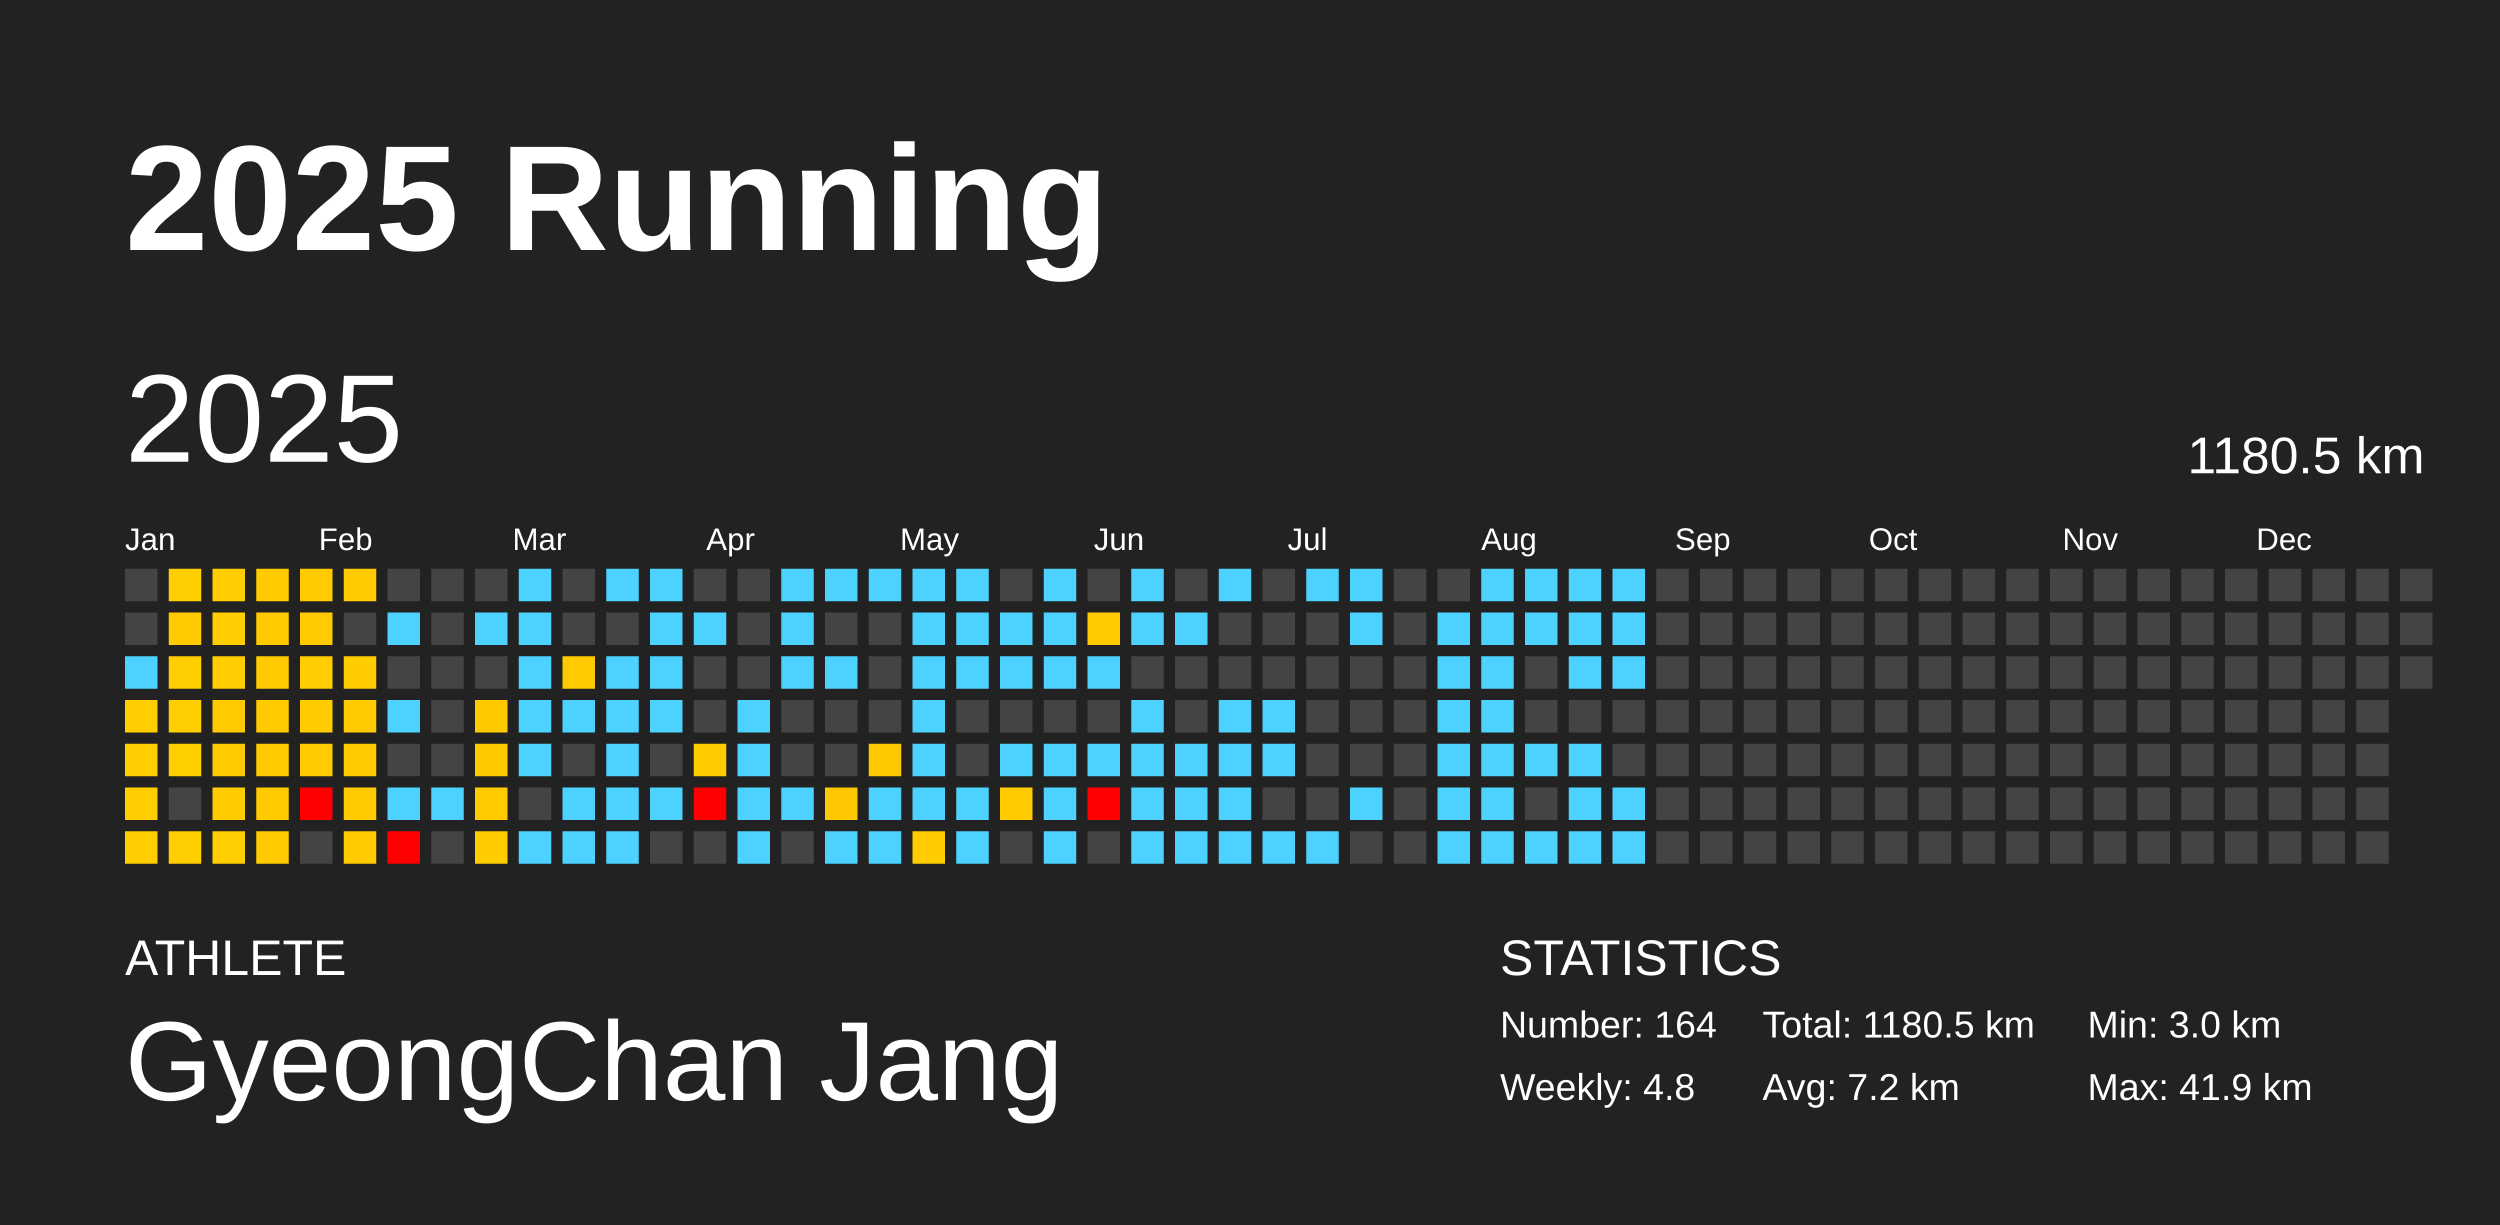
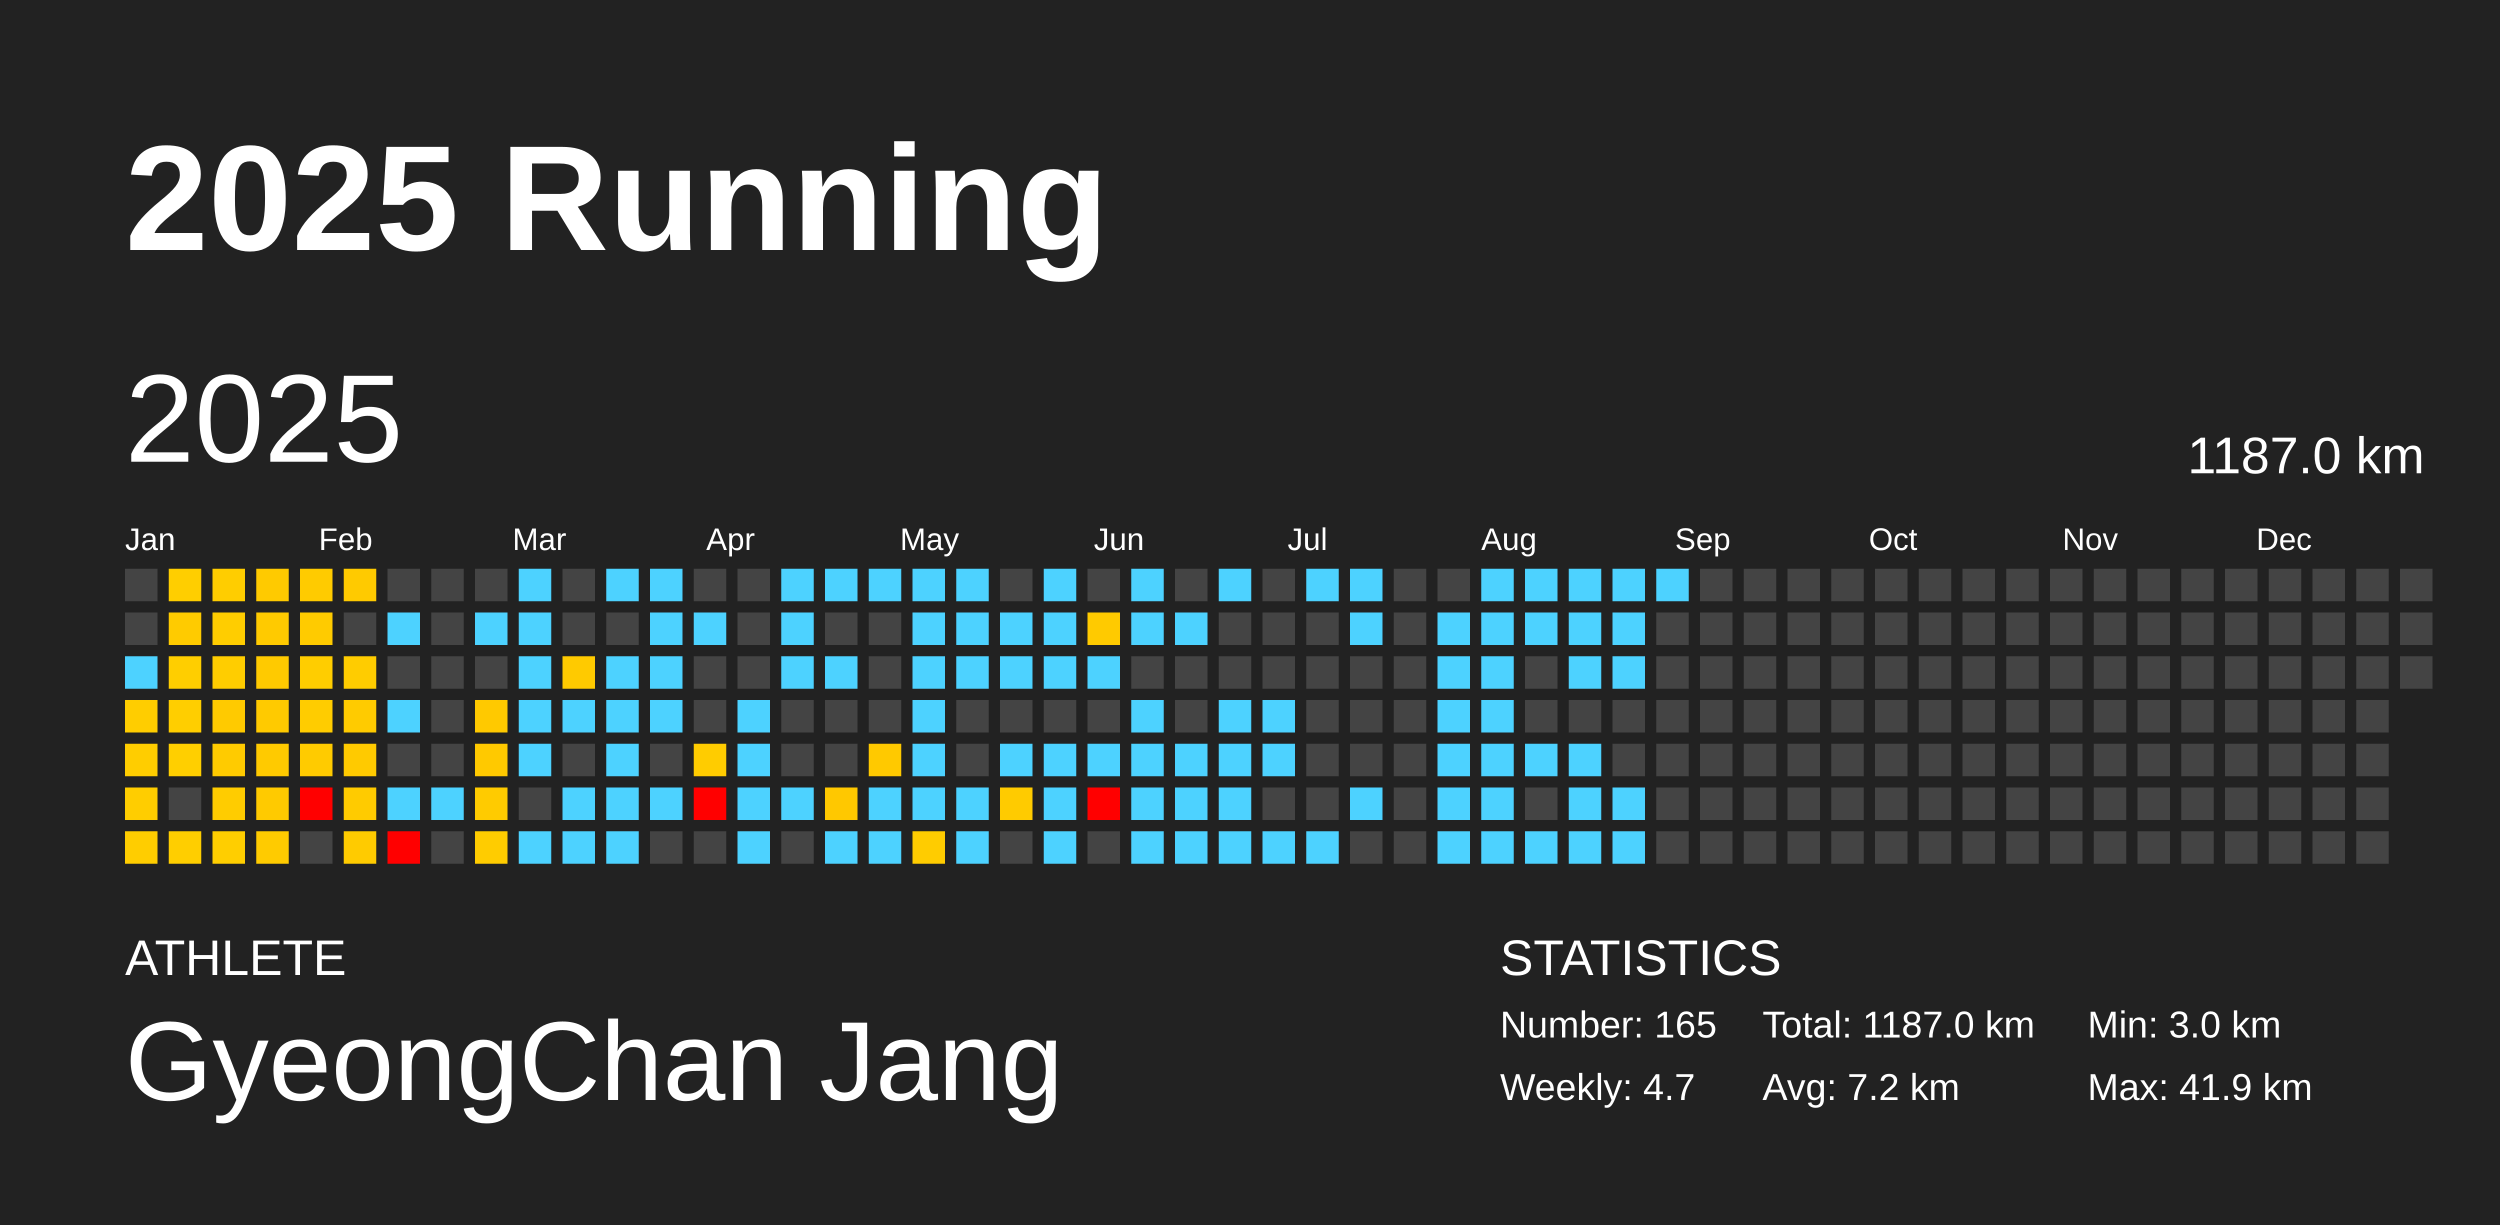
<svg xmlns="http://www.w3.org/2000/svg" baseProfile="full" height="98mm" version="1.1" viewBox="0,0,200,98" width="200mm">
  <defs />
  <rect fill="#222222" height="98" width="200" x="0" y="0" />
  <text fill="#FFFFFF" style="font-size:12px; font-family:Arial; font-weight:bold;" x="10" y="20">2025 Running</text>
  <text fill="#FFFFFF" style="font-size:4px; font-family:Arial" x="10" y="78">ATHLETE</text>
  <text fill="#FFFFFF" style="font-size:9px; font-family:Arial" x="10" y="88">GyeongChan Jang</text>
  <text fill="#FFFFFF" style="font-size:4px; font-family:Arial" x="120" y="78">STATISTICS</text>
-   <text fill="#FFFFFF" style="font-size:3px; font-family:Arial" x="120" y="83">Number: 164</text>
-   <text fill="#FFFFFF" style="font-size:3px; font-family:Arial" x="120" y="88">Weekly: 4.8</text>
-   <text fill="#FFFFFF" style="font-size:3px; font-family:Arial" x="141" y="83">Total: 1180.5 km</text>
+   <text fill="#FFFFFF" style="font-size:3px; font-family:Arial" x="120" y="83">Number: 165</text>
+   <text fill="#FFFFFF" style="font-size:3px; font-family:Arial" x="120" y="88">Weekly: 4.7</text>
+   <text fill="#FFFFFF" style="font-size:3px; font-family:Arial" x="141" y="83">Total: 1187.0 km</text>
  <text fill="#FFFFFF" style="font-size:3px; font-family:Arial" x="141" y="88">Avg: 7.2 km</text>
  <text fill="#FFFFFF" style="font-size:3px; font-family:Arial" x="167" y="83">Min: 3.0 km</text>
  <text fill="#FFFFFF" style="font-size:3px; font-family:Arial" x="167" y="88">Max: 41.9 km</text>
  <text dominant-baseline="hanging" fill="#FFFFFF" style="font-size:10.0px; font-family:Arial;" x="10" y="30">2025</text>
-   <text dominant-baseline="hanging" fill="#FFFFFF" style="font-size:4.125px; font-family:Arial;" x="175" y="35">1180.5 km</text>
+   <text dominant-baseline="hanging" fill="#FFFFFF" style="font-size:4.125px; font-family:Arial;" x="175" y="35">1187.0 km</text>
  <text fill="#FFFFFF" style="font-size:2.5px; font-family:Arial" x="10.0" y="44">Jan</text>
  <text fill="#FFFFFF" style="font-size:2.5px; font-family:Arial" x="25.5" y="44">Feb</text>
  <text fill="#FFFFFF" style="font-size:2.5px; font-family:Arial" x="41.0" y="44">Mar</text>
  <text fill="#FFFFFF" style="font-size:2.5px; font-family:Arial" x="56.5" y="44">Apr</text>
  <text fill="#FFFFFF" style="font-size:2.5px; font-family:Arial" x="72.0" y="44">May</text>
  <text fill="#FFFFFF" style="font-size:2.5px; font-family:Arial" x="87.5" y="44">Jun</text>
  <text fill="#FFFFFF" style="font-size:2.5px; font-family:Arial" x="103.0" y="44">Jul</text>
  <text fill="#FFFFFF" style="font-size:2.5px; font-family:Arial" x="118.5" y="44">Aug</text>
  <text fill="#FFFFFF" style="font-size:2.5px; font-family:Arial" x="134.0" y="44">Sep</text>
  <text fill="#FFFFFF" style="font-size:2.5px; font-family:Arial" x="149.5" y="44">Oct</text>
  <text fill="#FFFFFF" style="font-size:2.5px; font-family:Arial" x="165.0" y="44">Nov</text>
  <text fill="#FFFFFF" style="font-size:2.5px; font-family:Arial" x="180.5" y="44">Dec</text>
  <rect fill="#444444" height="2.6" width="2.6" x="10.0" y="45.5" />
  <rect fill="#444444" height="2.6" width="2.6" x="10.0" y="49.0" />
  <rect fill="#4dd2ff" height="2.6" width="2.6" x="10.0" y="52.5" />
  <rect fill="#ffcd00" height="2.6" width="2.6" x="10.0" y="56.0" />
  <rect fill="#ffcd00" height="2.6" width="2.6" x="10.0" y="59.5" />
  <rect fill="#ffcd00" height="2.6" width="2.6" x="10.0" y="63.0" />
  <rect fill="#ffcd00" height="2.6" width="2.6" x="10.0" y="66.5" />
  <rect fill="#ffce00" height="2.6" width="2.6" x="13.5" y="45.5" />
  <rect fill="#ffcb00" height="2.6" width="2.6" x="13.5" y="49.0" />
  <rect fill="#ffce00" height="2.6" width="2.6" x="13.5" y="52.5" />
  <rect fill="#ffce00" height="2.6" width="2.6" x="13.5" y="56.0" />
  <rect fill="#ffcf00" height="2.6" width="2.6" x="13.5" y="59.5" />
  <rect fill="#444444" height="2.6" width="2.6" x="13.5" y="63.0" />
  <rect fill="#ffce00" height="2.6" width="2.6" x="13.5" y="66.5" />
  <rect fill="#ffcd00" height="2.6" width="2.6" x="17.0" y="45.5" />
  <rect fill="#ffcd00" height="2.6" width="2.6" x="17.0" y="49.0" />
  <rect fill="#ffcd00" height="2.6" width="2.6" x="17.0" y="52.5" />
  <rect fill="#ffca00" height="2.6" width="2.6" x="17.0" y="56.0" />
  <rect fill="#ffcb00" height="2.6" width="2.6" x="17.0" y="59.5" />
  <rect fill="#ffcc00" height="2.6" width="2.6" x="17.0" y="63.0" />
  <rect fill="#ffce00" height="2.6" width="2.6" x="17.0" y="66.5" />
  <rect fill="#ffca00" height="2.6" width="2.6" x="20.5" y="45.5" />
  <rect fill="#ffca00" height="2.6" width="2.6" x="20.5" y="49.0" />
  <rect fill="#ffca00" height="2.6" width="2.6" x="20.5" y="52.5" />
  <rect fill="#ffca00" height="2.6" width="2.6" x="20.5" y="56.0" />
  <rect fill="#ffca00" height="2.6" width="2.6" x="20.5" y="59.5" />
  <rect fill="#ffca00" height="2.6" width="2.6" x="20.5" y="63.0" />
  <rect fill="#ffcb00" height="2.6" width="2.6" x="20.5" y="66.5" />
  <rect fill="#ffcb00" height="2.6" width="2.6" x="24.0" y="45.5" />
  <rect fill="#ffcb00" height="2.6" width="2.6" x="24.0" y="49.0" />
  <rect fill="#ffcd00" height="2.6" width="2.6" x="24.0" y="52.5" />
  <rect fill="#ffcc00" height="2.6" width="2.6" x="24.0" y="56.0" />
  <rect fill="#ffcb00" height="2.6" width="2.6" x="24.0" y="59.5" />
  <rect fill="red" height="2.6" width="2.6" x="24.0" y="63.0" />
  <rect fill="#444444" height="2.6" width="2.6" x="24.0" y="66.5" />
  <rect fill="#ffca00" height="2.6" width="2.6" x="27.5" y="45.5" />
  <rect fill="#444444" height="2.6" width="2.6" x="27.5" y="49.0" />
  <rect fill="#ffcc00" height="2.6" width="2.6" x="27.5" y="52.5" />
  <rect fill="#ffcb00" height="2.6" width="2.6" x="27.5" y="56.0" />
  <rect fill="#ffca00" height="2.6" width="2.6" x="27.5" y="59.5" />
  <rect fill="#ffcb00" height="2.6" width="2.6" x="27.5" y="63.0" />
  <rect fill="#ffcb00" height="2.6" width="2.6" x="27.5" y="66.5" />
  <rect fill="#444444" height="2.6" width="2.6" x="31.0" y="45.5" />
  <rect fill="#4dd2ff" height="2.6" width="2.6" x="31.0" y="49.0" />
  <rect fill="#444444" height="2.6" width="2.6" x="31.0" y="52.5" />
  <rect fill="#4dd2ff" height="2.6" width="2.6" x="31.0" y="56.0" />
  <rect fill="#444444" height="2.6" width="2.6" x="31.0" y="59.5" />
  <rect fill="#4dd2ff" height="2.6" width="2.6" x="31.0" y="63.0" />
  <rect fill="red" height="2.6" width="2.6" x="31.0" y="66.5" />
  <rect fill="#444444" height="2.6" width="2.6" x="34.5" y="45.5" />
  <rect fill="#444444" height="2.6" width="2.6" x="34.5" y="49.0" />
  <rect fill="#444444" height="2.6" width="2.6" x="34.5" y="52.5" />
  <rect fill="#444444" height="2.6" width="2.6" x="34.5" y="56.0" />
  <rect fill="#444444" height="2.6" width="2.6" x="34.5" y="59.5" />
  <rect fill="#4dd2ff" height="2.6" width="2.6" x="34.5" y="63.0" />
  <rect fill="#444444" height="2.6" width="2.6" x="34.5" y="66.5" />
  <rect fill="#444444" height="2.6" width="2.6" x="38.0" y="45.5" />
  <rect fill="#4dd2ff" height="2.6" width="2.6" x="38.0" y="49.0" />
  <rect fill="#444444" height="2.6" width="2.6" x="38.0" y="52.5" />
  <rect fill="#ffc900" height="2.6" width="2.6" x="38.0" y="56.0" />
  <rect fill="#ffc900" height="2.6" width="2.6" x="38.0" y="59.5" />
  <rect fill="#ffcb00" height="2.6" width="2.6" x="38.0" y="63.0" />
  <rect fill="#ffcc00" height="2.6" width="2.6" x="38.0" y="66.5" />
  <rect fill="#4dd2ff" height="2.6" width="2.6" x="41.5" y="45.5" />
  <rect fill="#4dd2ff" height="2.6" width="2.6" x="41.5" y="49.0" />
  <rect fill="#4dd2ff" height="2.6" width="2.6" x="41.5" y="52.5" />
  <rect fill="#4dd2ff" height="2.6" width="2.6" x="41.5" y="56.0" />
  <rect fill="#4dd2ff" height="2.6" width="2.6" x="41.5" y="59.5" />
  <rect fill="#444444" height="2.6" width="2.6" x="41.5" y="63.0" />
  <rect fill="#4dd2ff" height="2.6" width="2.6" x="41.5" y="66.5" />
  <rect fill="#444444" height="2.6" width="2.6" x="45.0" y="45.5" />
  <rect fill="#444444" height="2.6" width="2.6" x="45.0" y="49.0" />
  <rect fill="#ffca00" height="2.6" width="2.6" x="45.0" y="52.5" />
  <rect fill="#4dd2ff" height="2.6" width="2.6" x="45.0" y="56.0" />
  <rect fill="#444444" height="2.6" width="2.6" x="45.0" y="59.5" />
  <rect fill="#4dd2ff" height="2.6" width="2.6" x="45.0" y="63.0" />
  <rect fill="#4dd2ff" height="2.6" width="2.6" x="45.0" y="66.5" />
  <rect fill="#4dd2ff" height="2.6" width="2.6" x="48.5" y="45.5" />
  <rect fill="#444444" height="2.6" width="2.6" x="48.5" y="49.0" />
  <rect fill="#4dd2ff" height="2.6" width="2.6" x="48.5" y="52.5" />
  <rect fill="#4dd2ff" height="2.6" width="2.6" x="48.5" y="56.0" />
  <rect fill="#4dd2ff" height="2.6" width="2.6" x="48.5" y="59.5" />
  <rect fill="#4dd2ff" height="2.6" width="2.6" x="48.5" y="63.0" />
  <rect fill="#4dd2ff" height="2.6" width="2.6" x="48.5" y="66.5" />
  <rect fill="#4dd2ff" height="2.6" width="2.6" x="52.0" y="45.5" />
  <rect fill="#4dd2ff" height="2.6" width="2.6" x="52.0" y="49.0" />
  <rect fill="#4dd2ff" height="2.6" width="2.6" x="52.0" y="52.5" />
  <rect fill="#4dd2ff" height="2.6" width="2.6" x="52.0" y="56.0" />
  <rect fill="#444444" height="2.6" width="2.6" x="52.0" y="59.5" />
  <rect fill="#4dd2ff" height="2.6" width="2.6" x="52.0" y="63.0" />
  <rect fill="#444444" height="2.6" width="2.6" x="52.0" y="66.5" />
  <rect fill="#444444" height="2.6" width="2.6" x="55.5" y="45.5" />
  <rect fill="#4dd2ff" height="2.6" width="2.6" x="55.5" y="49.0" />
  <rect fill="#444444" height="2.6" width="2.6" x="55.5" y="52.5" />
  <rect fill="#444444" height="2.6" width="2.6" x="55.5" y="56.0" />
  <rect fill="#ffcc00" height="2.6" width="2.6" x="55.5" y="59.5" />
  <rect fill="red" height="2.6" width="2.6" x="55.5" y="63.0" />
  <rect fill="#444444" height="2.6" width="2.6" x="55.5" y="66.5" />
  <rect fill="#444444" height="2.6" width="2.6" x="59.0" y="45.5" />
  <rect fill="#444444" height="2.6" width="2.6" x="59.0" y="49.0" />
  <rect fill="#444444" height="2.6" width="2.6" x="59.0" y="52.5" />
  <rect fill="#4dd2ff" height="2.6" width="2.6" x="59.0" y="56.0" />
  <rect fill="#4dd2ff" height="2.6" width="2.6" x="59.0" y="59.5" />
  <rect fill="#4dd2ff" height="2.6" width="2.6" x="59.0" y="63.0" />
  <rect fill="#4dd2ff" height="2.6" width="2.6" x="59.0" y="66.5" />
  <rect fill="#4dd2ff" height="2.6" width="2.6" x="62.5" y="45.5" />
  <rect fill="#4dd2ff" height="2.6" width="2.6" x="62.5" y="49.0" />
  <rect fill="#4dd2ff" height="2.6" width="2.6" x="62.5" y="52.5" />
  <rect fill="#444444" height="2.6" width="2.6" x="62.5" y="56.0" />
  <rect fill="#444444" height="2.6" width="2.6" x="62.5" y="59.5" />
  <rect fill="#4dd2ff" height="2.6" width="2.6" x="62.5" y="63.0" />
  <rect fill="#444444" height="2.6" width="2.6" x="62.5" y="66.5" />
  <rect fill="#4dd2ff" height="2.6" width="2.6" x="66.0" y="45.5" />
  <rect fill="#444444" height="2.6" width="2.6" x="66.0" y="49.0" />
  <rect fill="#4dd2ff" height="2.6" width="2.6" x="66.0" y="52.5" />
  <rect fill="#444444" height="2.6" width="2.6" x="66.0" y="56.0" />
  <rect fill="#444444" height="2.6" width="2.6" x="66.0" y="59.5" />
  <rect fill="#ffc800" height="2.6" width="2.6" x="66.0" y="63.0" />
  <rect fill="#4dd2ff" height="2.6" width="2.6" x="66.0" y="66.5" />
  <rect fill="#4dd2ff" height="2.6" width="2.6" x="69.5" y="45.5" />
  <rect fill="#444444" height="2.6" width="2.6" x="69.5" y="49.0" />
  <rect fill="#444444" height="2.6" width="2.6" x="69.5" y="52.5" />
  <rect fill="#444444" height="2.6" width="2.6" x="69.5" y="56.0" />
  <rect fill="#ffc900" height="2.6" width="2.6" x="69.5" y="59.5" />
  <rect fill="#4dd2ff" height="2.6" width="2.6" x="69.5" y="63.0" />
  <rect fill="#4dd2ff" height="2.6" width="2.6" x="69.5" y="66.5" />
  <rect fill="#4dd2ff" height="2.6" width="2.6" x="73.0" y="45.5" />
  <rect fill="#4dd2ff" height="2.6" width="2.6" x="73.0" y="49.0" />
  <rect fill="#4dd2ff" height="2.6" width="2.6" x="73.0" y="52.5" />
  <rect fill="#4dd2ff" height="2.6" width="2.6" x="73.0" y="56.0" />
  <rect fill="#4dd2ff" height="2.6" width="2.6" x="73.0" y="59.5" />
  <rect fill="#4dd2ff" height="2.6" width="2.6" x="73.0" y="63.0" />
  <rect fill="#ffcc00" height="2.6" width="2.6" x="73.0" y="66.5" />
  <rect fill="#4dd2ff" height="2.6" width="2.6" x="76.5" y="45.5" />
  <rect fill="#4dd2ff" height="2.6" width="2.6" x="76.5" y="49.0" />
  <rect fill="#4dd2ff" height="2.6" width="2.6" x="76.5" y="52.5" />
  <rect fill="#444444" height="2.6" width="2.6" x="76.5" y="56.0" />
  <rect fill="#444444" height="2.6" width="2.6" x="76.5" y="59.5" />
  <rect fill="#4dd2ff" height="2.6" width="2.6" x="76.5" y="63.0" />
  <rect fill="#4dd2ff" height="2.6" width="2.6" x="76.5" y="66.5" />
  <rect fill="#444444" height="2.6" width="2.6" x="80.0" y="45.5" />
  <rect fill="#4dd2ff" height="2.6" width="2.6" x="80.0" y="49.0" />
  <rect fill="#4dd2ff" height="2.6" width="2.6" x="80.0" y="52.5" />
  <rect fill="#444444" height="2.6" width="2.6" x="80.0" y="56.0" />
  <rect fill="#4dd2ff" height="2.6" width="2.6" x="80.0" y="59.5" />
  <rect fill="#ffcb00" height="2.6" width="2.6" x="80.0" y="63.0" />
  <rect fill="#444444" height="2.6" width="2.6" x="80.0" y="66.5" />
  <rect fill="#4dd2ff" height="2.6" width="2.6" x="83.5" y="45.5" />
  <rect fill="#4dd2ff" height="2.6" width="2.6" x="83.5" y="49.0" />
  <rect fill="#4dd2ff" height="2.6" width="2.6" x="83.5" y="52.5" />
  <rect fill="#444444" height="2.6" width="2.6" x="83.5" y="56.0" />
  <rect fill="#4dd2ff" height="2.6" width="2.6" x="83.5" y="59.5" />
  <rect fill="#4dd2ff" height="2.6" width="2.6" x="83.5" y="63.0" />
  <rect fill="#4dd2ff" height="2.6" width="2.6" x="83.5" y="66.5" />
  <rect fill="#444444" height="2.6" width="2.6" x="87.0" y="45.5" />
  <rect fill="#ffca00" height="2.6" width="2.6" x="87.0" y="49.0" />
  <rect fill="#4dd2ff" height="2.6" width="2.6" x="87.0" y="52.5" />
  <rect fill="#444444" height="2.6" width="2.6" x="87.0" y="56.0" />
  <rect fill="#4dd2ff" height="2.6" width="2.6" x="87.0" y="59.5" />
  <rect fill="red" height="2.6" width="2.6" x="87.0" y="63.0" />
  <rect fill="#444444" height="2.6" width="2.6" x="87.0" y="66.5" />
  <rect fill="#4dd2ff" height="2.6" width="2.6" x="90.5" y="45.5" />
  <rect fill="#4dd2ff" height="2.6" width="2.6" x="90.5" y="49.0" />
  <rect fill="#444444" height="2.6" width="2.6" x="90.5" y="52.5" />
  <rect fill="#4dd2ff" height="2.6" width="2.6" x="90.5" y="56.0" />
  <rect fill="#4dd2ff" height="2.6" width="2.6" x="90.5" y="59.5" />
  <rect fill="#4dd2ff" height="2.6" width="2.6" x="90.5" y="63.0" />
  <rect fill="#4dd2ff" height="2.6" width="2.6" x="90.5" y="66.5" />
  <rect fill="#444444" height="2.6" width="2.6" x="94.0" y="45.5" />
  <rect fill="#4dd2ff" height="2.6" width="2.6" x="94.0" y="49.0" />
  <rect fill="#444444" height="2.6" width="2.6" x="94.0" y="52.5" />
  <rect fill="#444444" height="2.6" width="2.6" x="94.0" y="56.0" />
  <rect fill="#4dd2ff" height="2.6" width="2.6" x="94.0" y="59.5" />
  <rect fill="#4dd2ff" height="2.6" width="2.6" x="94.0" y="63.0" />
  <rect fill="#4dd2ff" height="2.6" width="2.6" x="94.0" y="66.5" />
  <rect fill="#4dd2ff" height="2.6" width="2.6" x="97.5" y="45.5" />
  <rect fill="#444444" height="2.6" width="2.6" x="97.5" y="49.0" />
  <rect fill="#444444" height="2.6" width="2.6" x="97.5" y="52.5" />
  <rect fill="#4dd2ff" height="2.6" width="2.6" x="97.5" y="56.0" />
  <rect fill="#4dd2ff" height="2.6" width="2.6" x="97.5" y="59.5" />
  <rect fill="#4dd2ff" height="2.6" width="2.6" x="97.5" y="63.0" />
  <rect fill="#4dd2ff" height="2.6" width="2.6" x="97.5" y="66.5" />
  <rect fill="#444444" height="2.6" width="2.6" x="101.0" y="45.5" />
  <rect fill="#444444" height="2.6" width="2.6" x="101.0" y="49.0" />
  <rect fill="#444444" height="2.6" width="2.6" x="101.0" y="52.5" />
  <rect fill="#4dd2ff" height="2.6" width="2.6" x="101.0" y="56.0" />
  <rect fill="#4dd2ff" height="2.6" width="2.6" x="101.0" y="59.5" />
  <rect fill="#444444" height="2.6" width="2.6" x="101.0" y="63.0" />
  <rect fill="#4dd2ff" height="2.6" width="2.6" x="101.0" y="66.5" />
  <rect fill="#4dd2ff" height="2.6" width="2.6" x="104.5" y="45.5" />
  <rect fill="#444444" height="2.6" width="2.6" x="104.5" y="49.0" />
  <rect fill="#444444" height="2.6" width="2.6" x="104.5" y="52.5" />
  <rect fill="#444444" height="2.6" width="2.6" x="104.5" y="56.0" />
  <rect fill="#444444" height="2.6" width="2.6" x="104.5" y="59.5" />
  <rect fill="#444444" height="2.6" width="2.6" x="104.5" y="63.0" />
  <rect fill="#4dd2ff" height="2.6" width="2.6" x="104.5" y="66.5" />
  <rect fill="#4dd2ff" height="2.6" width="2.6" x="108.0" y="45.5" />
  <rect fill="#4dd2ff" height="2.6" width="2.6" x="108.0" y="49.0" />
  <rect fill="#444444" height="2.6" width="2.6" x="108.0" y="52.5" />
  <rect fill="#444444" height="2.6" width="2.6" x="108.0" y="56.0" />
  <rect fill="#444444" height="2.6" width="2.6" x="108.0" y="59.5" />
  <rect fill="#4dd2ff" height="2.6" width="2.6" x="108.0" y="63.0" />
  <rect fill="#444444" height="2.6" width="2.6" x="108.0" y="66.5" />
  <rect fill="#444444" height="2.6" width="2.6" x="111.5" y="45.5" />
  <rect fill="#444444" height="2.6" width="2.6" x="111.5" y="49.0" />
  <rect fill="#444444" height="2.6" width="2.6" x="111.5" y="52.5" />
  <rect fill="#444444" height="2.6" width="2.6" x="111.5" y="56.0" />
  <rect fill="#444444" height="2.6" width="2.6" x="111.5" y="59.5" />
  <rect fill="#444444" height="2.6" width="2.6" x="111.5" y="63.0" />
  <rect fill="#444444" height="2.6" width="2.6" x="111.5" y="66.5" />
  <rect fill="#444444" height="2.6" width="2.6" x="115.0" y="45.5" />
  <rect fill="#4dd2ff" height="2.6" width="2.6" x="115.0" y="49.0" />
  <rect fill="#4dd2ff" height="2.6" width="2.6" x="115.0" y="52.5" />
  <rect fill="#4dd2ff" height="2.6" width="2.6" x="115.0" y="56.0" />
  <rect fill="#4dd2ff" height="2.6" width="2.6" x="115.0" y="59.5" />
  <rect fill="#4dd2ff" height="2.6" width="2.6" x="115.0" y="63.0" />
  <rect fill="#4dd2ff" height="2.6" width="2.6" x="115.0" y="66.5" />
  <rect fill="#4dd2ff" height="2.6" width="2.6" x="118.5" y="45.5" />
  <rect fill="#4dd2ff" height="2.6" width="2.6" x="118.5" y="49.0" />
  <rect fill="#4dd2ff" height="2.6" width="2.6" x="118.5" y="52.5" />
  <rect fill="#4dd2ff" height="2.6" width="2.6" x="118.5" y="56.0" />
  <rect fill="#4dd2ff" height="2.6" width="2.6" x="118.5" y="59.5" />
  <rect fill="#4dd2ff" height="2.6" width="2.6" x="118.5" y="63.0" />
  <rect fill="#4dd2ff" height="2.6" width="2.6" x="118.5" y="66.5" />
  <rect fill="#4dd2ff" height="2.6" width="2.6" x="122.0" y="45.5" />
  <rect fill="#4dd2ff" height="2.6" width="2.6" x="122.0" y="49.0" />
  <rect fill="#444444" height="2.6" width="2.6" x="122.0" y="52.5" />
  <rect fill="#444444" height="2.6" width="2.6" x="122.0" y="56.0" />
  <rect fill="#4dd2ff" height="2.6" width="2.6" x="122.0" y="59.5" />
  <rect fill="#444444" height="2.6" width="2.6" x="122.0" y="63.0" />
  <rect fill="#4dd2ff" height="2.6" width="2.6" x="122.0" y="66.5" />
  <rect fill="#4dd2ff" height="2.6" width="2.6" x="125.5" y="45.5" />
  <rect fill="#4dd2ff" height="2.6" width="2.6" x="125.5" y="49.0" />
  <rect fill="#4dd2ff" height="2.6" width="2.6" x="125.5" y="52.5" />
  <rect fill="#444444" height="2.6" width="2.6" x="125.5" y="56.0" />
  <rect fill="#4dd2ff" height="2.6" width="2.6" x="125.5" y="59.5" />
  <rect fill="#4dd2ff" height="2.6" width="2.6" x="125.5" y="63.0" />
  <rect fill="#4dd2ff" height="2.6" width="2.6" x="125.5" y="66.5" />
  <rect fill="#4dd2ff" height="2.6" width="2.6" x="129.0" y="45.5" />
  <rect fill="#4dd2ff" height="2.6" width="2.6" x="129.0" y="49.0" />
  <rect fill="#4dd2ff" height="2.6" width="2.6" x="129.0" y="52.5" />
  <rect fill="#444444" height="2.6" width="2.6" x="129.0" y="56.0" />
  <rect fill="#444444" height="2.6" width="2.6" x="129.0" y="59.5" />
  <rect fill="#4dd2ff" height="2.6" width="2.6" x="129.0" y="63.0" />
  <rect fill="#4dd2ff" height="2.6" width="2.6" x="129.0" y="66.5" />
-   <rect fill="#444444" height="2.6" width="2.6" x="132.5" y="45.5" />
+   <rect fill="#4dd2ff" height="2.6" width="2.6" x="132.5" y="45.5" />
  <rect fill="#444444" height="2.6" width="2.6" x="132.5" y="49.0" />
  <rect fill="#444444" height="2.6" width="2.6" x="132.5" y="52.5" />
  <rect fill="#444444" height="2.6" width="2.6" x="132.5" y="56.0" />
  <rect fill="#444444" height="2.6" width="2.6" x="132.5" y="59.5" />
  <rect fill="#444444" height="2.6" width="2.6" x="132.5" y="63.0" />
  <rect fill="#444444" height="2.6" width="2.6" x="132.5" y="66.5" />
  <rect fill="#444444" height="2.6" width="2.6" x="136.0" y="45.5" />
  <rect fill="#444444" height="2.6" width="2.6" x="136.0" y="49.0" />
  <rect fill="#444444" height="2.6" width="2.6" x="136.0" y="52.5" />
  <rect fill="#444444" height="2.6" width="2.6" x="136.0" y="56.0" />
  <rect fill="#444444" height="2.6" width="2.6" x="136.0" y="59.5" />
  <rect fill="#444444" height="2.6" width="2.6" x="136.0" y="63.0" />
  <rect fill="#444444" height="2.6" width="2.6" x="136.0" y="66.5" />
  <rect fill="#444444" height="2.6" width="2.6" x="139.5" y="45.5" />
  <rect fill="#444444" height="2.6" width="2.6" x="139.5" y="49.0" />
  <rect fill="#444444" height="2.6" width="2.6" x="139.5" y="52.5" />
  <rect fill="#444444" height="2.6" width="2.6" x="139.5" y="56.0" />
  <rect fill="#444444" height="2.6" width="2.6" x="139.5" y="59.5" />
  <rect fill="#444444" height="2.6" width="2.6" x="139.5" y="63.0" />
  <rect fill="#444444" height="2.6" width="2.6" x="139.5" y="66.5" />
  <rect fill="#444444" height="2.6" width="2.6" x="143.0" y="45.5" />
  <rect fill="#444444" height="2.6" width="2.6" x="143.0" y="49.0" />
  <rect fill="#444444" height="2.6" width="2.6" x="143.0" y="52.5" />
  <rect fill="#444444" height="2.6" width="2.6" x="143.0" y="56.0" />
  <rect fill="#444444" height="2.6" width="2.6" x="143.0" y="59.5" />
  <rect fill="#444444" height="2.6" width="2.6" x="143.0" y="63.0" />
  <rect fill="#444444" height="2.6" width="2.6" x="143.0" y="66.5" />
  <rect fill="#444444" height="2.6" width="2.6" x="146.5" y="45.5" />
  <rect fill="#444444" height="2.6" width="2.6" x="146.5" y="49.0" />
  <rect fill="#444444" height="2.6" width="2.6" x="146.5" y="52.5" />
  <rect fill="#444444" height="2.6" width="2.6" x="146.5" y="56.0" />
  <rect fill="#444444" height="2.6" width="2.6" x="146.5" y="59.5" />
  <rect fill="#444444" height="2.6" width="2.6" x="146.5" y="63.0" />
  <rect fill="#444444" height="2.6" width="2.6" x="146.5" y="66.5" />
  <rect fill="#444444" height="2.6" width="2.6" x="150.0" y="45.5" />
  <rect fill="#444444" height="2.6" width="2.6" x="150.0" y="49.0" />
  <rect fill="#444444" height="2.6" width="2.6" x="150.0" y="52.5" />
  <rect fill="#444444" height="2.6" width="2.6" x="150.0" y="56.0" />
  <rect fill="#444444" height="2.6" width="2.6" x="150.0" y="59.5" />
  <rect fill="#444444" height="2.6" width="2.6" x="150.0" y="63.0" />
  <rect fill="#444444" height="2.6" width="2.6" x="150.0" y="66.5" />
  <rect fill="#444444" height="2.6" width="2.6" x="153.5" y="45.5" />
  <rect fill="#444444" height="2.6" width="2.6" x="153.5" y="49.0" />
  <rect fill="#444444" height="2.6" width="2.6" x="153.5" y="52.5" />
  <rect fill="#444444" height="2.6" width="2.6" x="153.5" y="56.0" />
  <rect fill="#444444" height="2.6" width="2.6" x="153.5" y="59.5" />
  <rect fill="#444444" height="2.6" width="2.6" x="153.5" y="63.0" />
  <rect fill="#444444" height="2.6" width="2.6" x="153.5" y="66.5" />
  <rect fill="#444444" height="2.6" width="2.6" x="157.0" y="45.5" />
  <rect fill="#444444" height="2.6" width="2.6" x="157.0" y="49.0" />
  <rect fill="#444444" height="2.6" width="2.6" x="157.0" y="52.5" />
  <rect fill="#444444" height="2.6" width="2.6" x="157.0" y="56.0" />
  <rect fill="#444444" height="2.6" width="2.6" x="157.0" y="59.5" />
  <rect fill="#444444" height="2.6" width="2.6" x="157.0" y="63.0" />
  <rect fill="#444444" height="2.6" width="2.6" x="157.0" y="66.5" />
  <rect fill="#444444" height="2.6" width="2.6" x="160.5" y="45.5" />
  <rect fill="#444444" height="2.6" width="2.6" x="160.5" y="49.0" />
  <rect fill="#444444" height="2.6" width="2.6" x="160.5" y="52.5" />
  <rect fill="#444444" height="2.6" width="2.6" x="160.5" y="56.0" />
  <rect fill="#444444" height="2.6" width="2.6" x="160.5" y="59.5" />
  <rect fill="#444444" height="2.6" width="2.6" x="160.5" y="63.0" />
  <rect fill="#444444" height="2.6" width="2.6" x="160.5" y="66.5" />
  <rect fill="#444444" height="2.6" width="2.6" x="164.0" y="45.5" />
  <rect fill="#444444" height="2.6" width="2.6" x="164.0" y="49.0" />
  <rect fill="#444444" height="2.6" width="2.6" x="164.0" y="52.5" />
  <rect fill="#444444" height="2.6" width="2.6" x="164.0" y="56.0" />
  <rect fill="#444444" height="2.6" width="2.6" x="164.0" y="59.5" />
  <rect fill="#444444" height="2.6" width="2.6" x="164.0" y="63.0" />
  <rect fill="#444444" height="2.6" width="2.6" x="164.0" y="66.5" />
  <rect fill="#444444" height="2.6" width="2.6" x="167.5" y="45.5" />
  <rect fill="#444444" height="2.6" width="2.6" x="167.5" y="49.0" />
  <rect fill="#444444" height="2.6" width="2.6" x="167.5" y="52.5" />
  <rect fill="#444444" height="2.6" width="2.6" x="167.5" y="56.0" />
  <rect fill="#444444" height="2.6" width="2.6" x="167.5" y="59.5" />
  <rect fill="#444444" height="2.6" width="2.6" x="167.5" y="63.0" />
  <rect fill="#444444" height="2.6" width="2.6" x="167.5" y="66.5" />
  <rect fill="#444444" height="2.6" width="2.6" x="171.0" y="45.5" />
  <rect fill="#444444" height="2.6" width="2.6" x="171.0" y="49.0" />
  <rect fill="#444444" height="2.6" width="2.6" x="171.0" y="52.5" />
  <rect fill="#444444" height="2.6" width="2.6" x="171.0" y="56.0" />
  <rect fill="#444444" height="2.6" width="2.6" x="171.0" y="59.5" />
  <rect fill="#444444" height="2.6" width="2.6" x="171.0" y="63.0" />
  <rect fill="#444444" height="2.6" width="2.6" x="171.0" y="66.5" />
  <rect fill="#444444" height="2.6" width="2.6" x="174.5" y="45.5" />
  <rect fill="#444444" height="2.6" width="2.6" x="174.5" y="49.0" />
  <rect fill="#444444" height="2.6" width="2.6" x="174.5" y="52.5" />
  <rect fill="#444444" height="2.6" width="2.6" x="174.5" y="56.0" />
  <rect fill="#444444" height="2.6" width="2.6" x="174.5" y="59.5" />
  <rect fill="#444444" height="2.6" width="2.6" x="174.5" y="63.0" />
  <rect fill="#444444" height="2.6" width="2.6" x="174.5" y="66.5" />
  <rect fill="#444444" height="2.6" width="2.6" x="178.0" y="45.5" />
  <rect fill="#444444" height="2.6" width="2.6" x="178.0" y="49.0" />
  <rect fill="#444444" height="2.6" width="2.6" x="178.0" y="52.5" />
  <rect fill="#444444" height="2.6" width="2.6" x="178.0" y="56.0" />
  <rect fill="#444444" height="2.6" width="2.6" x="178.0" y="59.5" />
  <rect fill="#444444" height="2.6" width="2.6" x="178.0" y="63.0" />
  <rect fill="#444444" height="2.6" width="2.6" x="178.0" y="66.5" />
  <rect fill="#444444" height="2.6" width="2.6" x="181.5" y="45.5" />
  <rect fill="#444444" height="2.6" width="2.6" x="181.5" y="49.0" />
  <rect fill="#444444" height="2.6" width="2.6" x="181.5" y="52.5" />
  <rect fill="#444444" height="2.6" width="2.6" x="181.5" y="56.0" />
  <rect fill="#444444" height="2.6" width="2.6" x="181.5" y="59.5" />
  <rect fill="#444444" height="2.6" width="2.6" x="181.5" y="63.0" />
  <rect fill="#444444" height="2.6" width="2.6" x="181.5" y="66.5" />
  <rect fill="#444444" height="2.6" width="2.6" x="185.0" y="45.5" />
  <rect fill="#444444" height="2.6" width="2.6" x="185.0" y="49.0" />
  <rect fill="#444444" height="2.6" width="2.6" x="185.0" y="52.5" />
  <rect fill="#444444" height="2.6" width="2.6" x="185.0" y="56.0" />
  <rect fill="#444444" height="2.6" width="2.6" x="185.0" y="59.5" />
  <rect fill="#444444" height="2.6" width="2.6" x="185.0" y="63.0" />
  <rect fill="#444444" height="2.6" width="2.6" x="185.0" y="66.5" />
  <rect fill="#444444" height="2.6" width="2.6" x="188.5" y="45.5" />
  <rect fill="#444444" height="2.6" width="2.6" x="188.5" y="49.0" />
  <rect fill="#444444" height="2.6" width="2.6" x="188.5" y="52.5" />
  <rect fill="#444444" height="2.6" width="2.6" x="188.5" y="56.0" />
  <rect fill="#444444" height="2.6" width="2.6" x="188.5" y="59.5" />
  <rect fill="#444444" height="2.6" width="2.6" x="188.5" y="63.0" />
  <rect fill="#444444" height="2.6" width="2.6" x="188.5" y="66.5" />
  <rect fill="#444444" height="2.6" width="2.6" x="192.0" y="45.5" />
  <rect fill="#444444" height="2.6" width="2.6" x="192.0" y="49.0" />
  <rect fill="#444444" height="2.6" width="2.6" x="192.0" y="52.5" />
</svg>
